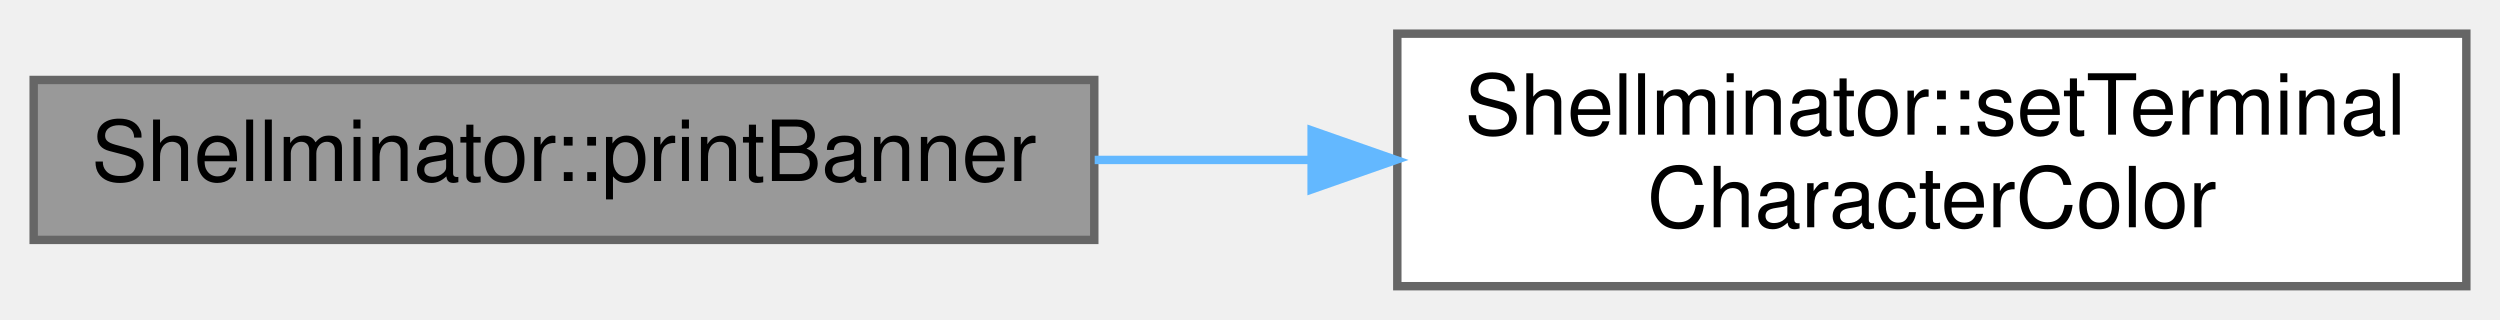
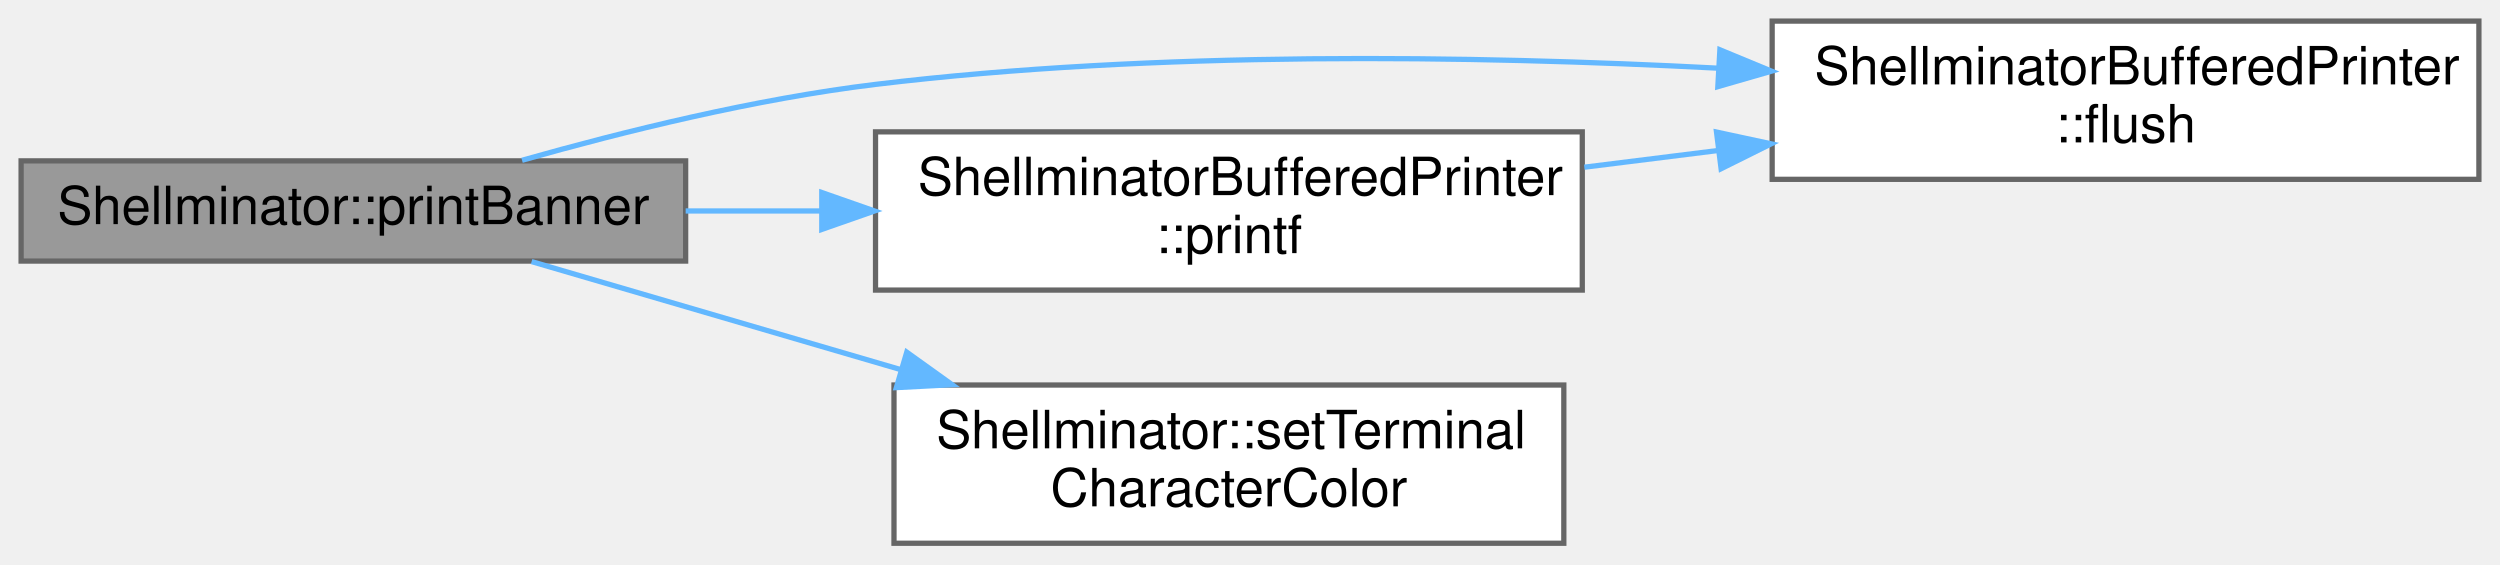
- <svg xmlns="http://www.w3.org/2000/svg" xmlns:xlink="http://www.w3.org/1999/xlink" width="297pt" height="38pt" viewBox="0.00 0.00 297.00 38.00">
-   <g id="graph0" class="graph" transform="scale(1 1) rotate(0) translate(4 34)">
+ <svg xmlns="http://www.w3.org/2000/svg" xmlns:xlink="http://www.w3.org/1999/xlink" width="474pt" height="107pt" viewBox="0.00 0.00 474.00 107.00">
+   <g id="graph0" class="graph" transform="scale(1 1) rotate(0) translate(4 103)">
    <g id="node1" class="node">
      <g id="a_node1">
        <a xlink:title="This function prints the banner text.">
-           <polygon fill="#999999" stroke="#666666" points="126,-24.5 0,-24.5 0,-5.5 126,-5.5 126,-24.5" />
-           <text text-anchor="middle" x="63" y="-12.5" font-family="Helvetica,sans-Serif" font-size="10.00">Shellminator::printBanner</text>
+           <polygon fill="#999999" stroke="#666666" points="126,-72.5 0,-72.5 0,-53.5 126,-53.5 126,-72.5" />
+           <text text-anchor="middle" x="63" y="-60.5" font-family="Helvetica,sans-Serif" font-size="10.00">Shellminator::printBanner</text>
        </a>
      </g>
    </g>
    <g id="node2" class="node">
      <g id="a_node2">
-         <a xlink:href="class_shellminator.html#acdbd56dfa0dfb9dd509420d25d9c5cd9" target="_top" xlink:title="Bring some color into your code.">
-           <polygon fill="white" stroke="#666666" points="289,-30 162,-30 162,0 289,0 289,-30" />
-           <text text-anchor="start" x="170" y="-18" font-family="Helvetica,sans-Serif" font-size="10.00">Shellminator::setTerminal</text>
-           <text text-anchor="middle" x="225.5" y="-7" font-family="Helvetica,sans-Serif" font-size="10.00">CharacterColor</text>
+         <a xlink:href="class_shellminator_buffered_printer.html#addd89bdf65afad80f3f2ce8372df2df4" target="_top" xlink:title="Flush function.">
+           <polygon fill="white" stroke="#666666" points="466,-99 332,-99 332,-69 466,-69 466,-99" />
+           <text text-anchor="start" x="340" y="-87" font-family="Helvetica,sans-Serif" font-size="10.00">ShellminatorBufferedPrinter</text>
+           <text text-anchor="middle" x="399" y="-76" font-family="Helvetica,sans-Serif" font-size="10.00">::flush</text>
        </a>
      </g>
    </g>
    <g id="edge1" class="edge">
-       <path fill="none" stroke="#63b8ff" d="M126.05,-15C134.49,-15 143.2,-15 151.8,-15" />
-       <polygon fill="#63b8ff" stroke="#63b8ff" points="151.82,-18.5 161.82,-15 151.82,-11.5 151.82,-18.5" />
+       <path fill="none" stroke="#63b8ff" d="M94.98,-72.61C114.09,-78.03 139.22,-84.25 162,-87 215.04,-93.4 275.28,-92.5 321.61,-90.08" />
+       <polygon fill="#63b8ff" stroke="#63b8ff" points="322.09,-93.56 331.88,-89.51 321.7,-86.57 322.09,-93.56" />
+     </g>
+     <g id="node3" class="node">
+       <g id="a_node3">
+         <a xlink:href="class_shellminator_buffered_printer.html#aadb670e69391ed2757391ec2ea64943e" target="_top" xlink:title="Regular printf like function.">
+           <polygon fill="white" stroke="#666666" points="296,-78 162,-78 162,-48 296,-48 296,-78" />
+           <text text-anchor="start" x="170" y="-66" font-family="Helvetica,sans-Serif" font-size="10.00">ShellminatorBufferedPrinter</text>
+           <text text-anchor="middle" x="229" y="-55" font-family="Helvetica,sans-Serif" font-size="10.00">::printf</text>
+         </a>
+       </g>
+     </g>
+     <g id="edge2" class="edge">
+       <path fill="none" stroke="#63b8ff" d="M126,-63C134.41,-63 143.12,-63 151.74,-63" />
+       <polygon fill="#63b8ff" stroke="#63b8ff" points="151.81,-66.5 161.81,-63 151.81,-59.5 151.81,-66.5" />
+     </g>
+     <g id="node4" class="node">
+       <g id="a_node4">
+         <a xlink:href="class_shellminator.html#acdbd56dfa0dfb9dd509420d25d9c5cd9" target="_top" xlink:title="Bring some color into your code.">
+           <polygon fill="white" stroke="#666666" points="292.5,-30 165.5,-30 165.5,0 292.5,0 292.5,-30" />
+           <text text-anchor="start" x="173.5" y="-18" font-family="Helvetica,sans-Serif" font-size="10.00">Shellminator::setTerminal</text>
+           <text text-anchor="middle" x="229" y="-7" font-family="Helvetica,sans-Serif" font-size="10.00">CharacterColor</text>
+         </a>
+       </g>
+     </g>
+     <g id="edge4" class="edge">
+       <path fill="none" stroke="#63b8ff" d="M96.79,-53.4C116.84,-47.53 143.11,-39.85 166.88,-32.89" />
+       <polygon fill="#63b8ff" stroke="#63b8ff" points="167.92,-36.23 176.53,-30.06 165.95,-29.51 167.92,-36.23" />
+     </g>
+     <g id="edge3" class="edge">
+       <path fill="none" stroke="#63b8ff" d="M296.4,-71.3C304.68,-72.33 313.2,-73.4 321.62,-74.45" />
+       <polygon fill="#63b8ff" stroke="#63b8ff" points="321.45,-77.96 331.81,-75.73 322.32,-71.01 321.45,-77.96" />
    </g>
  </g>
</svg>
